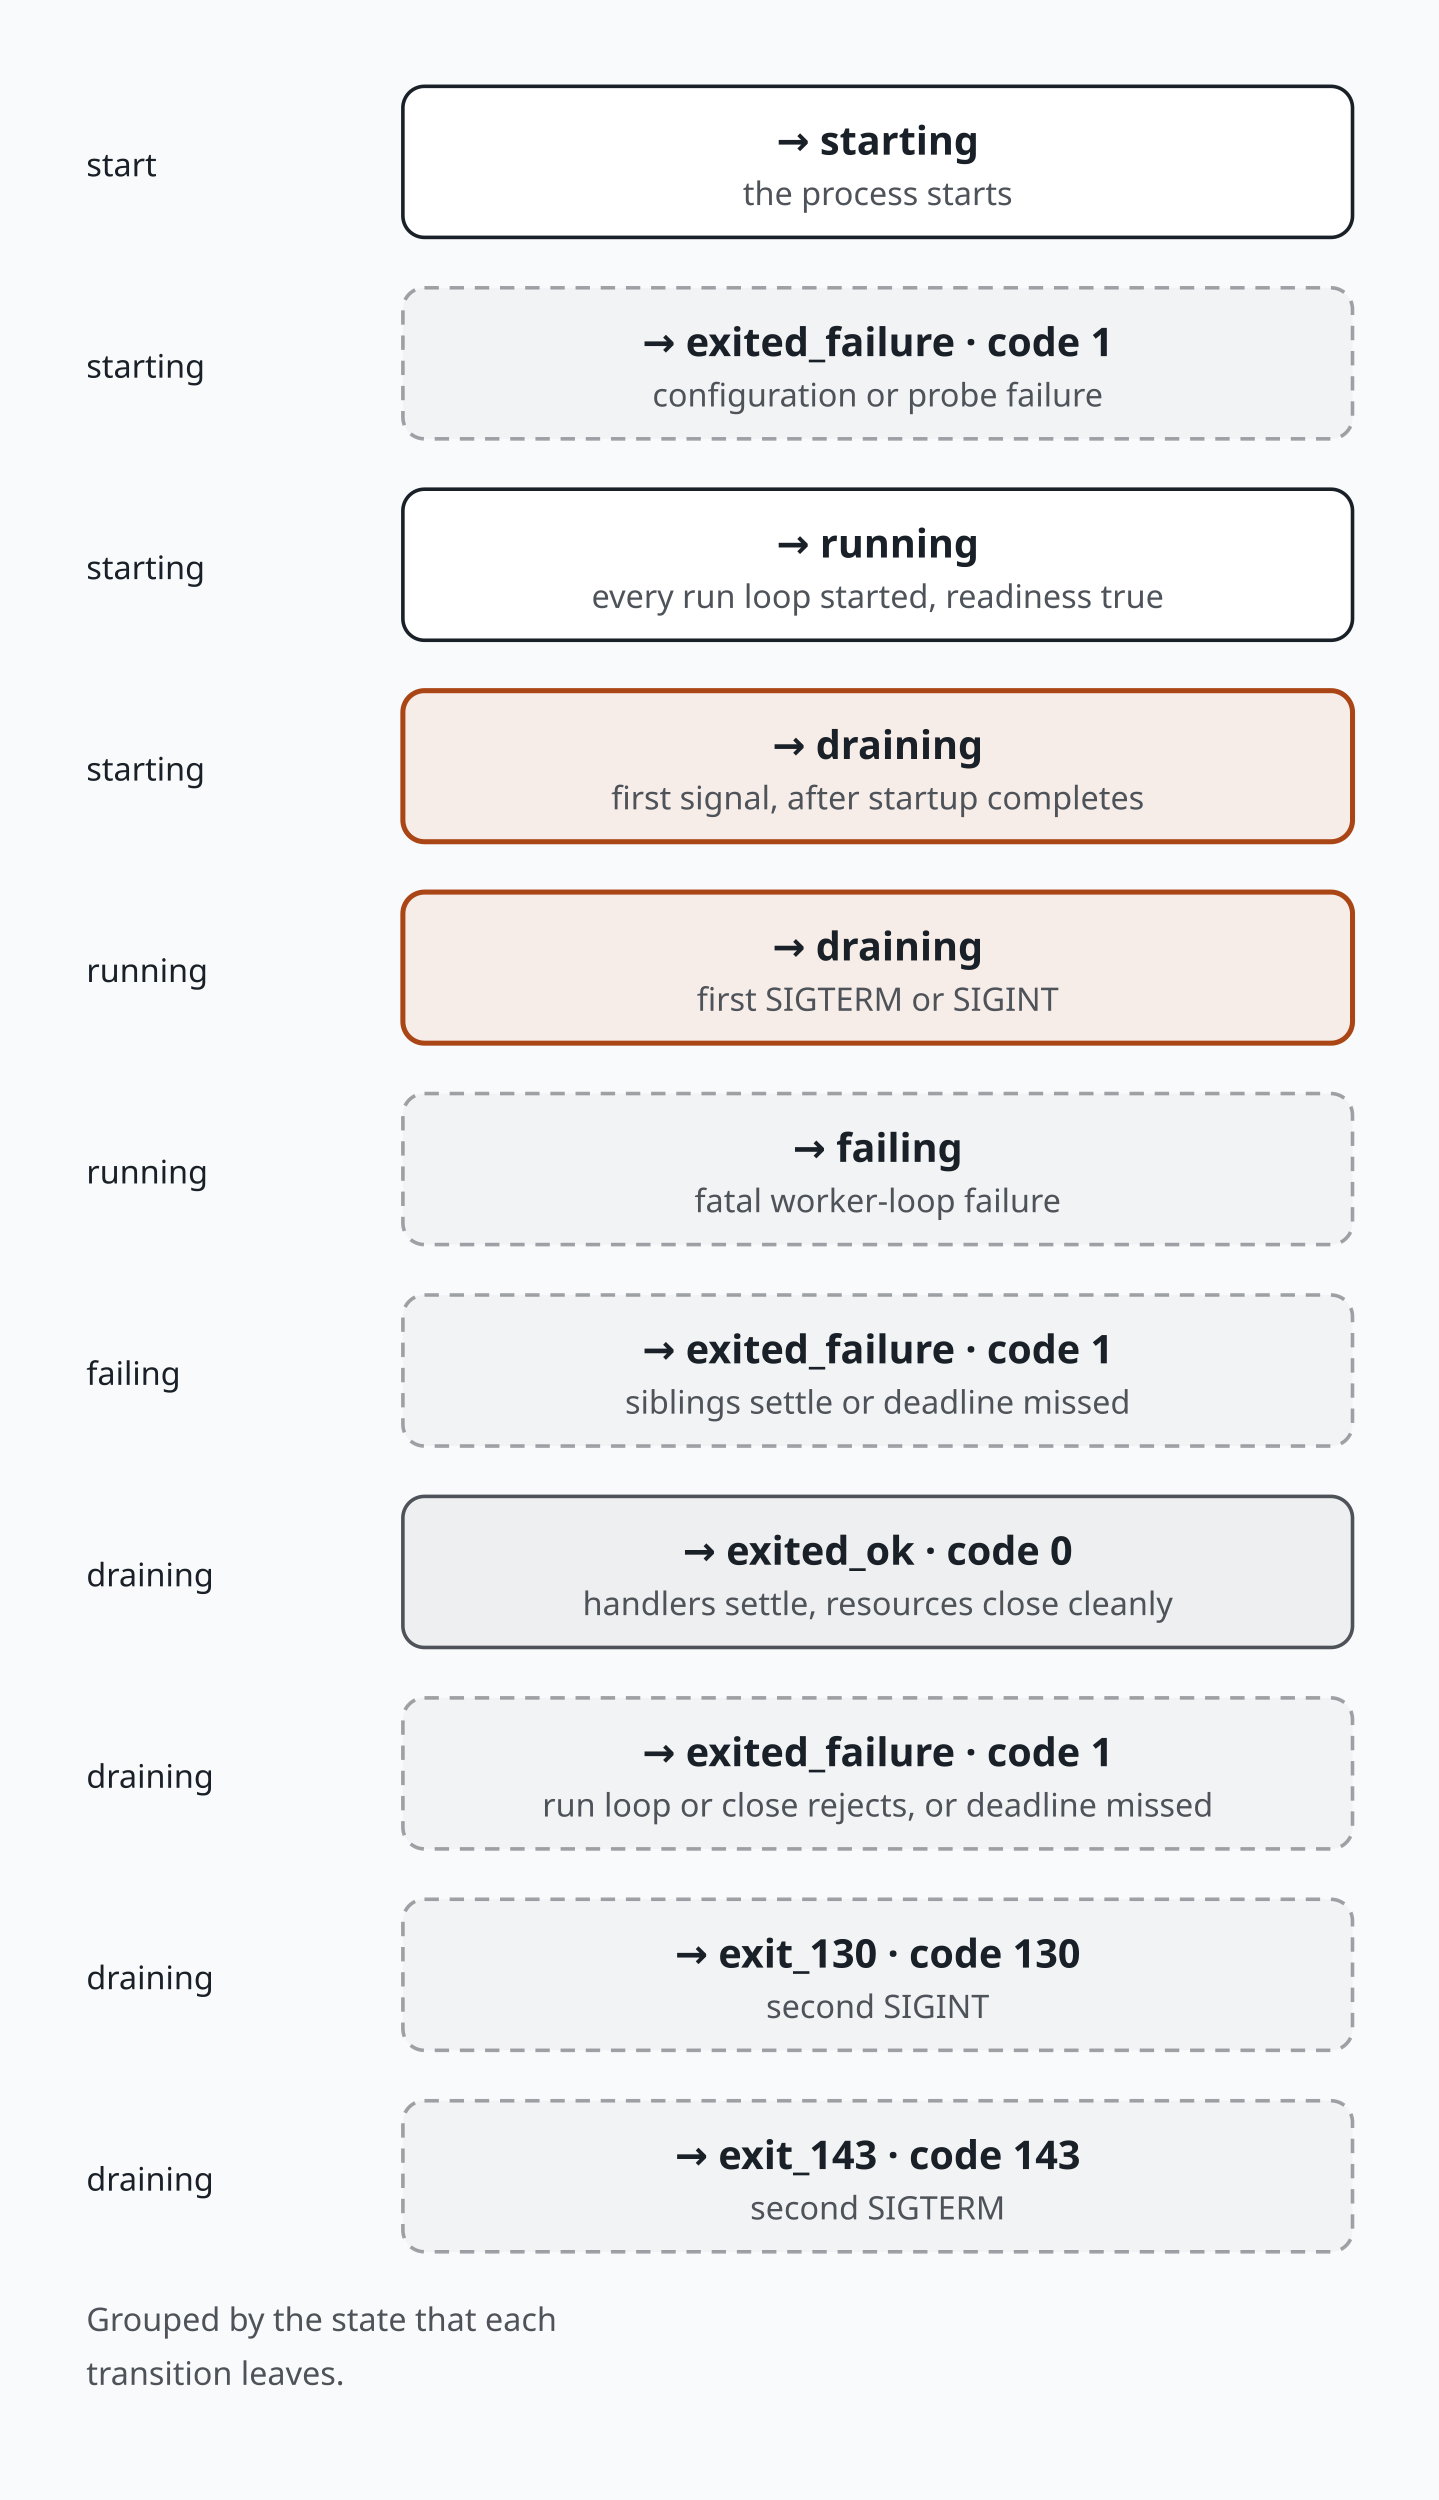
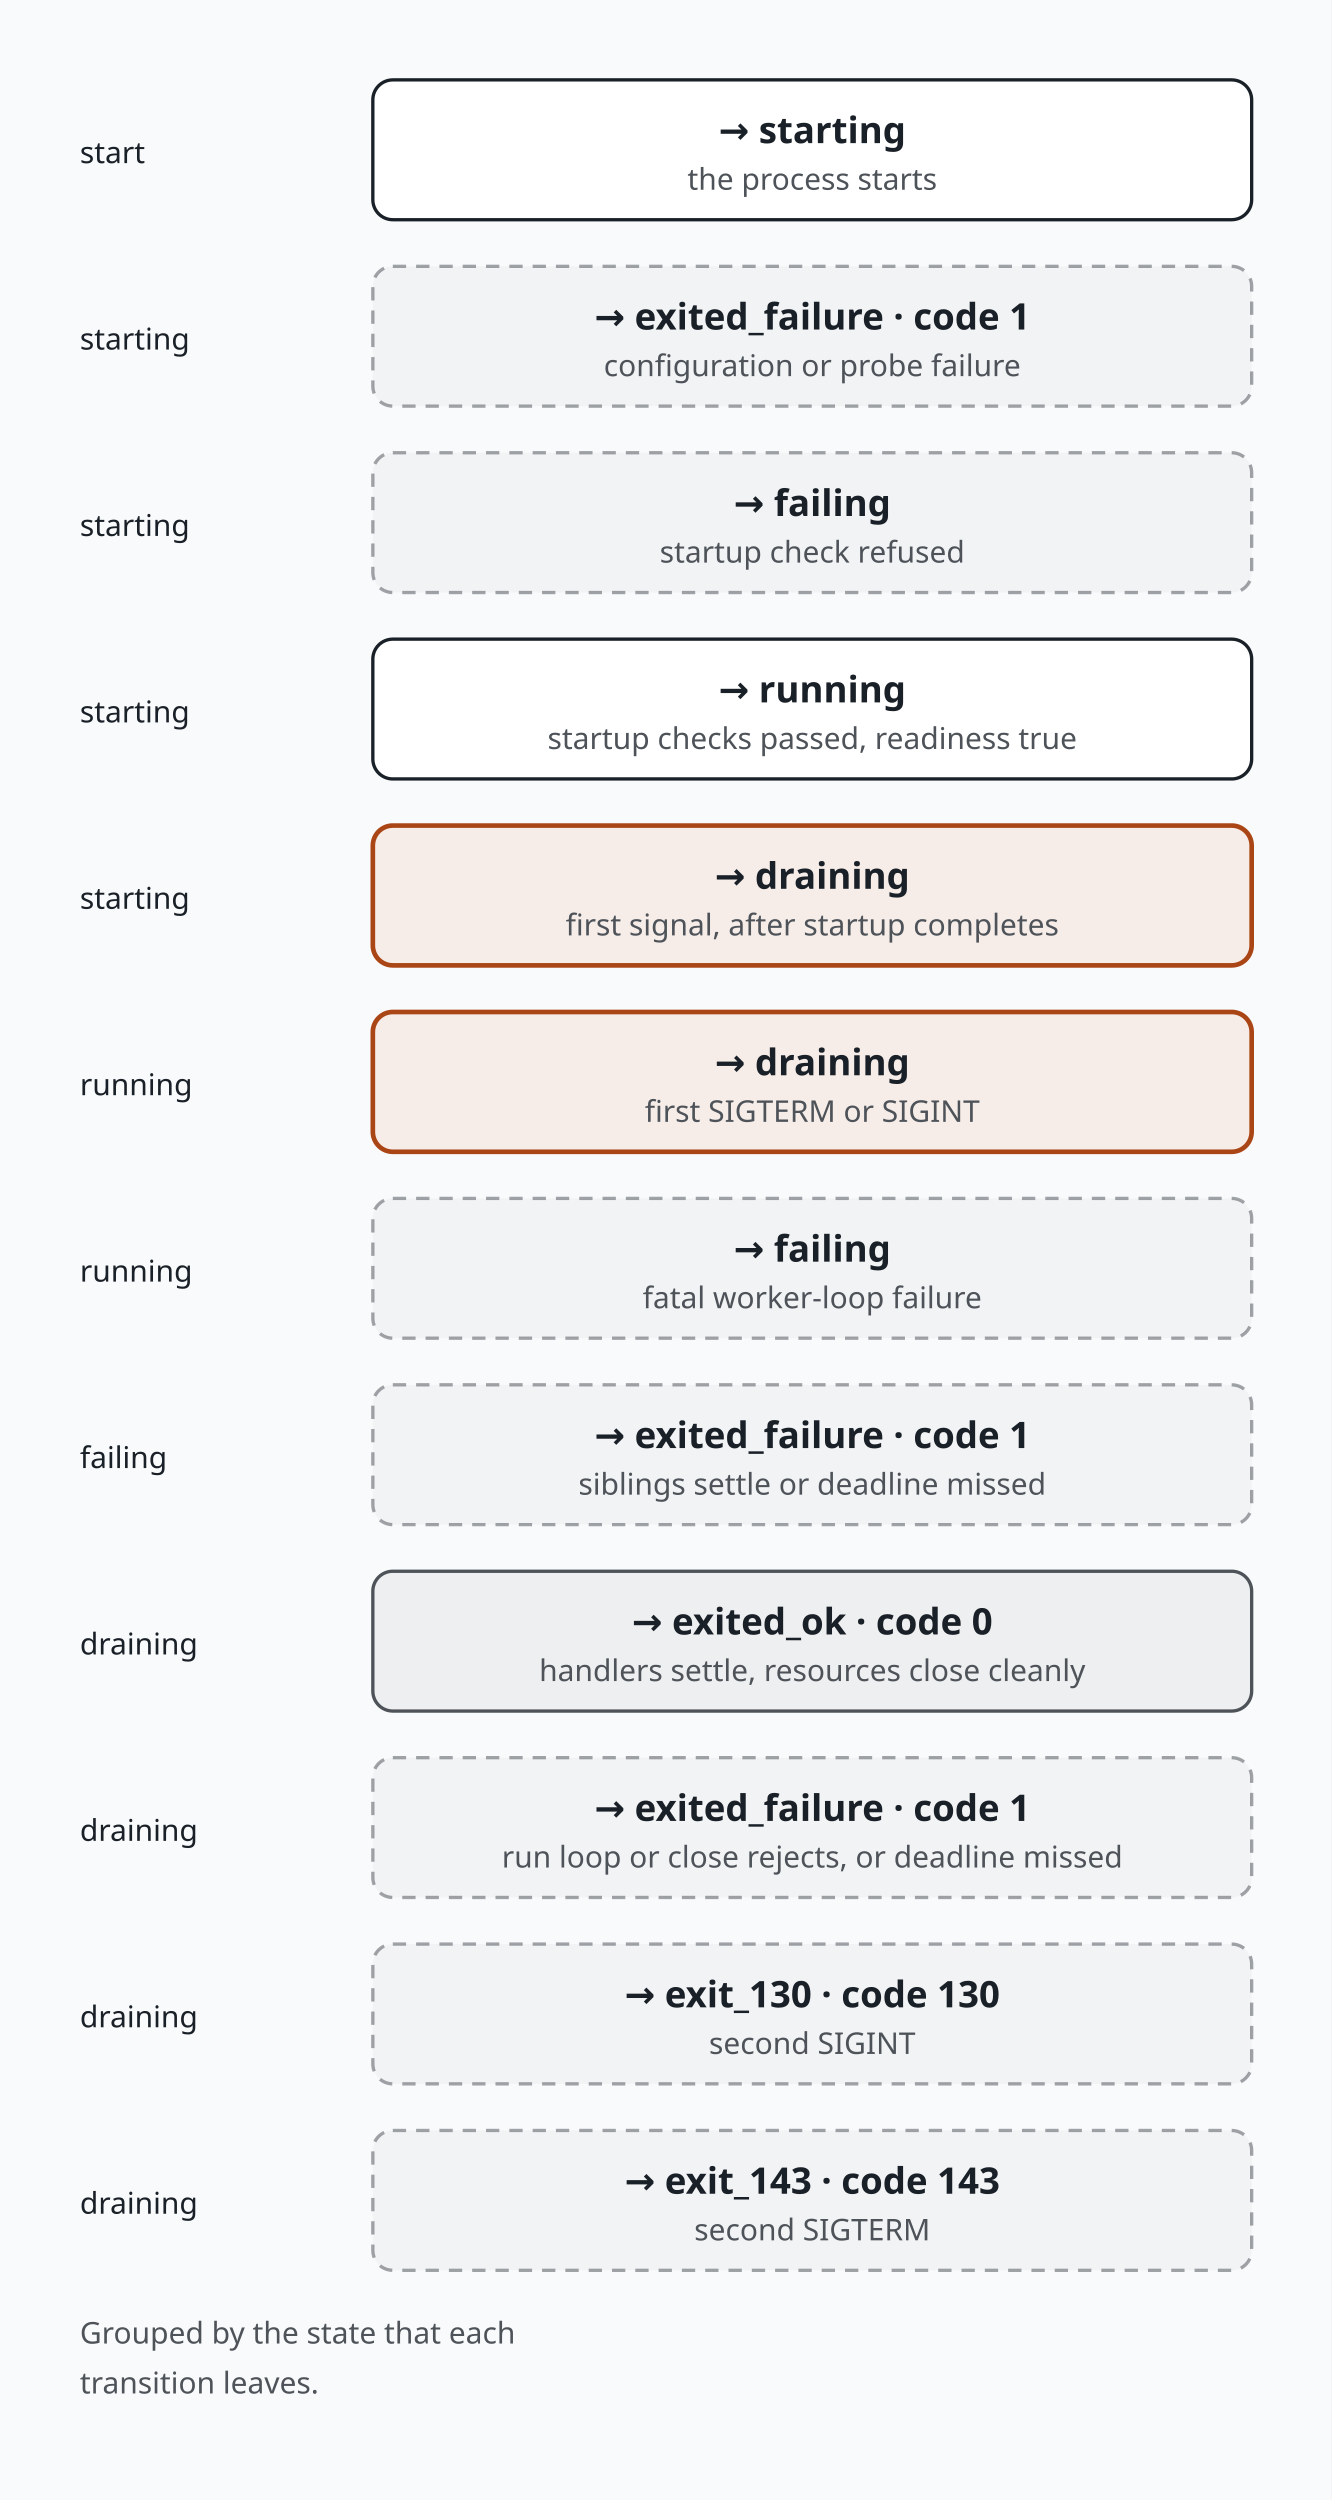
- <svg xmlns="http://www.w3.org/2000/svg" viewBox="0 0 400 695" width="400" height="695" role="img" aria-labelledby="worker-process-states-narrow-light-title worker-process-states-narrow-light-desc">
+ <svg xmlns="http://www.w3.org/2000/svg" viewBox="0 0 400 751" width="400" height="751" role="img" aria-labelledby="worker-process-states-narrow-light-title worker-process-states-narrow-light-desc">
  <defs>
    <marker id="arrow-light" markerWidth="8" markerHeight="6" refX="7" refY="3" orient="auto">
      <polygon points="0 0, 8 3, 0 6" fill="#4e5359" />
    </marker>
  </defs>
-   <rect width="400" height="695" fill="#f9fafb" />
+   <rect width="400" height="751" fill="#f9fafb" />
  <text x="24" y="49" fill="#1a2027" font-size="9" font-family="Geist Mono">start</text>
  <rect x="112" y="24" width="264" height="42" rx="6" fill="#f9fafb" />
  <rect x="112" y="24" width="264" height="42" rx="6" fill="#ffffff" stroke="#1a2027" stroke-width="1" />
  <text x="244" y="43" fill="#1a2027" font-size="11" font-weight="600" font-family="Geist" text-anchor="middle">→ starting</text>
  <text x="244" y="57" fill="#4e5359" font-size="9" font-family="Geist Mono" text-anchor="middle">the process starts</text>
  <text x="24" y="105" fill="#1a2027" font-size="9" font-family="Geist Mono">starting</text>
  <rect x="112" y="80" width="264" height="42" rx="6" fill="#f9fafb" />
  <rect x="112" y="80" width="264" height="42" rx="6" fill="rgba(26,32,39,0.03)" stroke="rgba(26,32,39,0.4)" stroke-width="1" stroke-dasharray="4,3" />
  <text x="244" y="99" fill="#1a2027" font-size="11" font-weight="600" font-family="Geist" text-anchor="middle">→ exited_failure · code 1</text>
  <text x="244" y="113" fill="#4e5359" font-size="9" font-family="Geist Mono" text-anchor="middle">configuration or probe failure</text>
  <text x="24" y="161" fill="#1a2027" font-size="9" font-family="Geist Mono">starting</text>
  <rect x="112" y="136" width="264" height="42" rx="6" fill="#f9fafb" />
-   <rect x="112" y="136" width="264" height="42" rx="6" fill="#ffffff" stroke="#1a2027" stroke-width="1" />
-   <text x="244" y="155" fill="#1a2027" font-size="11" font-weight="600" font-family="Geist" text-anchor="middle">→ running</text>
-   <text x="244" y="169" fill="#4e5359" font-size="9" font-family="Geist Mono" text-anchor="middle">every run loop started, readiness true</text>
+   <rect x="112" y="136" width="264" height="42" rx="6" fill="rgba(26,32,39,0.03)" stroke="rgba(26,32,39,0.4)" stroke-width="1" stroke-dasharray="4,3" />
+   <text x="244" y="155" fill="#1a2027" font-size="11" font-weight="600" font-family="Geist" text-anchor="middle">→ failing</text>
+   <text x="244" y="169" fill="#4e5359" font-size="9" font-family="Geist Mono" text-anchor="middle">startup check refused</text>
  <text x="24" y="217" fill="#1a2027" font-size="9" font-family="Geist Mono">starting</text>
  <rect x="112" y="192" width="264" height="42" rx="6" fill="#f9fafb" />
-   <rect x="112" y="192" width="264" height="42" rx="6" fill="rgba(213,92,19,0.08)" stroke="#aa4515" stroke-width="1.4" />
-   <text x="244" y="211" fill="#1a2027" font-size="11" font-weight="600" font-family="Geist" text-anchor="middle">→ draining</text>
-   <text x="244" y="225" fill="#4e5359" font-size="9" font-family="Geist Mono" text-anchor="middle">first signal, after startup completes</text>
-   <text x="24" y="273" fill="#1a2027" font-size="9" font-family="Geist Mono">running</text>
+   <rect x="112" y="192" width="264" height="42" rx="6" fill="#ffffff" stroke="#1a2027" stroke-width="1" />
+   <text x="244" y="211" fill="#1a2027" font-size="11" font-weight="600" font-family="Geist" text-anchor="middle">→ running</text>
+   <text x="244" y="225" fill="#4e5359" font-size="9" font-family="Geist Mono" text-anchor="middle">startup checks passed, readiness true</text>
+   <text x="24" y="273" fill="#1a2027" font-size="9" font-family="Geist Mono">starting</text>
  <rect x="112" y="248" width="264" height="42" rx="6" fill="#f9fafb" />
  <rect x="112" y="248" width="264" height="42" rx="6" fill="rgba(213,92,19,0.08)" stroke="#aa4515" stroke-width="1.4" />
  <text x="244" y="267" fill="#1a2027" font-size="11" font-weight="600" font-family="Geist" text-anchor="middle">→ draining</text>
-   <text x="244" y="281" fill="#4e5359" font-size="9" font-family="Geist Mono" text-anchor="middle">first SIGTERM or SIGINT</text>
+   <text x="244" y="281" fill="#4e5359" font-size="9" font-family="Geist Mono" text-anchor="middle">first signal, after startup completes</text>
  <text x="24" y="329" fill="#1a2027" font-size="9" font-family="Geist Mono">running</text>
  <rect x="112" y="304" width="264" height="42" rx="6" fill="#f9fafb" />
-   <rect x="112" y="304" width="264" height="42" rx="6" fill="rgba(26,32,39,0.03)" stroke="rgba(26,32,39,0.4)" stroke-width="1" stroke-dasharray="4,3" />
-   <text x="244" y="323" fill="#1a2027" font-size="11" font-weight="600" font-family="Geist" text-anchor="middle">→ failing</text>
-   <text x="244" y="337" fill="#4e5359" font-size="9" font-family="Geist Mono" text-anchor="middle">fatal worker-loop failure</text>
-   <text x="24" y="385" fill="#1a2027" font-size="9" font-family="Geist Mono">failing</text>
+   <rect x="112" y="304" width="264" height="42" rx="6" fill="rgba(213,92,19,0.08)" stroke="#aa4515" stroke-width="1.4" />
+   <text x="244" y="323" fill="#1a2027" font-size="11" font-weight="600" font-family="Geist" text-anchor="middle">→ draining</text>
+   <text x="244" y="337" fill="#4e5359" font-size="9" font-family="Geist Mono" text-anchor="middle">first SIGTERM or SIGINT</text>
+   <text x="24" y="385" fill="#1a2027" font-size="9" font-family="Geist Mono">running</text>
  <rect x="112" y="360" width="264" height="42" rx="6" fill="#f9fafb" />
  <rect x="112" y="360" width="264" height="42" rx="6" fill="rgba(26,32,39,0.03)" stroke="rgba(26,32,39,0.4)" stroke-width="1" stroke-dasharray="4,3" />
-   <text x="244" y="379" fill="#1a2027" font-size="11" font-weight="600" font-family="Geist" text-anchor="middle">→ exited_failure · code 1</text>
-   <text x="244" y="393" fill="#4e5359" font-size="9" font-family="Geist Mono" text-anchor="middle">siblings settle or deadline missed</text>
-   <text x="24" y="441" fill="#1a2027" font-size="9" font-family="Geist Mono">draining</text>
+   <text x="244" y="379" fill="#1a2027" font-size="11" font-weight="600" font-family="Geist" text-anchor="middle">→ failing</text>
+   <text x="244" y="393" fill="#4e5359" font-size="9" font-family="Geist Mono" text-anchor="middle">fatal worker-loop failure</text>
+   <text x="24" y="441" fill="#1a2027" font-size="9" font-family="Geist Mono">failing</text>
  <rect x="112" y="416" width="264" height="42" rx="6" fill="#f9fafb" />
-   <rect x="112" y="416" width="264" height="42" rx="6" fill="rgba(26,32,39,0.05)" stroke="#4e5359" stroke-width="1" />
-   <text x="244" y="435" fill="#1a2027" font-size="11" font-weight="600" font-family="Geist" text-anchor="middle">→ exited_ok · code 0</text>
-   <text x="244" y="449" fill="#4e5359" font-size="9" font-family="Geist Mono" text-anchor="middle">handlers settle, resources close cleanly</text>
+   <rect x="112" y="416" width="264" height="42" rx="6" fill="rgba(26,32,39,0.03)" stroke="rgba(26,32,39,0.4)" stroke-width="1" stroke-dasharray="4,3" />
+   <text x="244" y="435" fill="#1a2027" font-size="11" font-weight="600" font-family="Geist" text-anchor="middle">→ exited_failure · code 1</text>
+   <text x="244" y="449" fill="#4e5359" font-size="9" font-family="Geist Mono" text-anchor="middle">siblings settle or deadline missed</text>
  <text x="24" y="497" fill="#1a2027" font-size="9" font-family="Geist Mono">draining</text>
  <rect x="112" y="472" width="264" height="42" rx="6" fill="#f9fafb" />
-   <rect x="112" y="472" width="264" height="42" rx="6" fill="rgba(26,32,39,0.03)" stroke="rgba(26,32,39,0.4)" stroke-width="1" stroke-dasharray="4,3" />
-   <text x="244" y="491" fill="#1a2027" font-size="11" font-weight="600" font-family="Geist" text-anchor="middle">→ exited_failure · code 1</text>
-   <text x="244" y="505" fill="#4e5359" font-size="9" font-family="Geist Mono" text-anchor="middle">run loop or close rejects, or deadline missed</text>
+   <rect x="112" y="472" width="264" height="42" rx="6" fill="rgba(26,32,39,0.05)" stroke="#4e5359" stroke-width="1" />
+   <text x="244" y="491" fill="#1a2027" font-size="11" font-weight="600" font-family="Geist" text-anchor="middle">→ exited_ok · code 0</text>
+   <text x="244" y="505" fill="#4e5359" font-size="9" font-family="Geist Mono" text-anchor="middle">handlers settle, resources close cleanly</text>
  <text x="24" y="553" fill="#1a2027" font-size="9" font-family="Geist Mono">draining</text>
  <rect x="112" y="528" width="264" height="42" rx="6" fill="#f9fafb" />
  <rect x="112" y="528" width="264" height="42" rx="6" fill="rgba(26,32,39,0.03)" stroke="rgba(26,32,39,0.4)" stroke-width="1" stroke-dasharray="4,3" />
-   <text x="244" y="547" fill="#1a2027" font-size="11" font-weight="600" font-family="Geist" text-anchor="middle">→ exit_130 · code 130</text>
-   <text x="244" y="561" fill="#4e5359" font-size="9" font-family="Geist Mono" text-anchor="middle">second SIGINT</text>
+   <text x="244" y="547" fill="#1a2027" font-size="11" font-weight="600" font-family="Geist" text-anchor="middle">→ exited_failure · code 1</text>
+   <text x="244" y="561" fill="#4e5359" font-size="9" font-family="Geist Mono" text-anchor="middle">run loop or close rejects, or deadline missed</text>
  <text x="24" y="609" fill="#1a2027" font-size="9" font-family="Geist Mono">draining</text>
  <rect x="112" y="584" width="264" height="42" rx="6" fill="#f9fafb" />
  <rect x="112" y="584" width="264" height="42" rx="6" fill="rgba(26,32,39,0.03)" stroke="rgba(26,32,39,0.4)" stroke-width="1" stroke-dasharray="4,3" />
-   <text x="244" y="603" fill="#1a2027" font-size="11" font-weight="600" font-family="Geist" text-anchor="middle">→ exit_143 · code 143</text>
-   <text x="244" y="617" fill="#4e5359" font-size="9" font-family="Geist Mono" text-anchor="middle">second SIGTERM</text>
-   <text x="24" y="648" fill="#4e5359" font-size="9" font-family="Geist Mono" font-weight="400" text-anchor="start">Grouped by the state that each</text>
-   <text x="24" y="663" fill="#4e5359" font-size="9" font-family="Geist Mono" font-weight="400" text-anchor="start">transition leaves.</text>
+   <text x="244" y="603" fill="#1a2027" font-size="11" font-weight="600" font-family="Geist" text-anchor="middle">→ exit_130 · code 130</text>
+   <text x="244" y="617" fill="#4e5359" font-size="9" font-family="Geist Mono" text-anchor="middle">second SIGINT</text>
+   <text x="24" y="665" fill="#1a2027" font-size="9" font-family="Geist Mono">draining</text>
+   <rect x="112" y="640" width="264" height="42" rx="6" fill="#f9fafb" />
+   <rect x="112" y="640" width="264" height="42" rx="6" fill="rgba(26,32,39,0.03)" stroke="rgba(26,32,39,0.4)" stroke-width="1" stroke-dasharray="4,3" />
+   <text x="244" y="659" fill="#1a2027" font-size="11" font-weight="600" font-family="Geist" text-anchor="middle">→ exit_143 · code 143</text>
+   <text x="244" y="673" fill="#4e5359" font-size="9" font-family="Geist Mono" text-anchor="middle">second SIGTERM</text>
+   <text x="24" y="704" fill="#4e5359" font-size="9" font-family="Geist Mono" font-weight="400" text-anchor="start">Grouped by the state that each</text>
+   <text x="24" y="719" fill="#4e5359" font-size="9" font-family="Geist Mono" font-weight="400" text-anchor="start">transition leaves.</text>
</svg>
